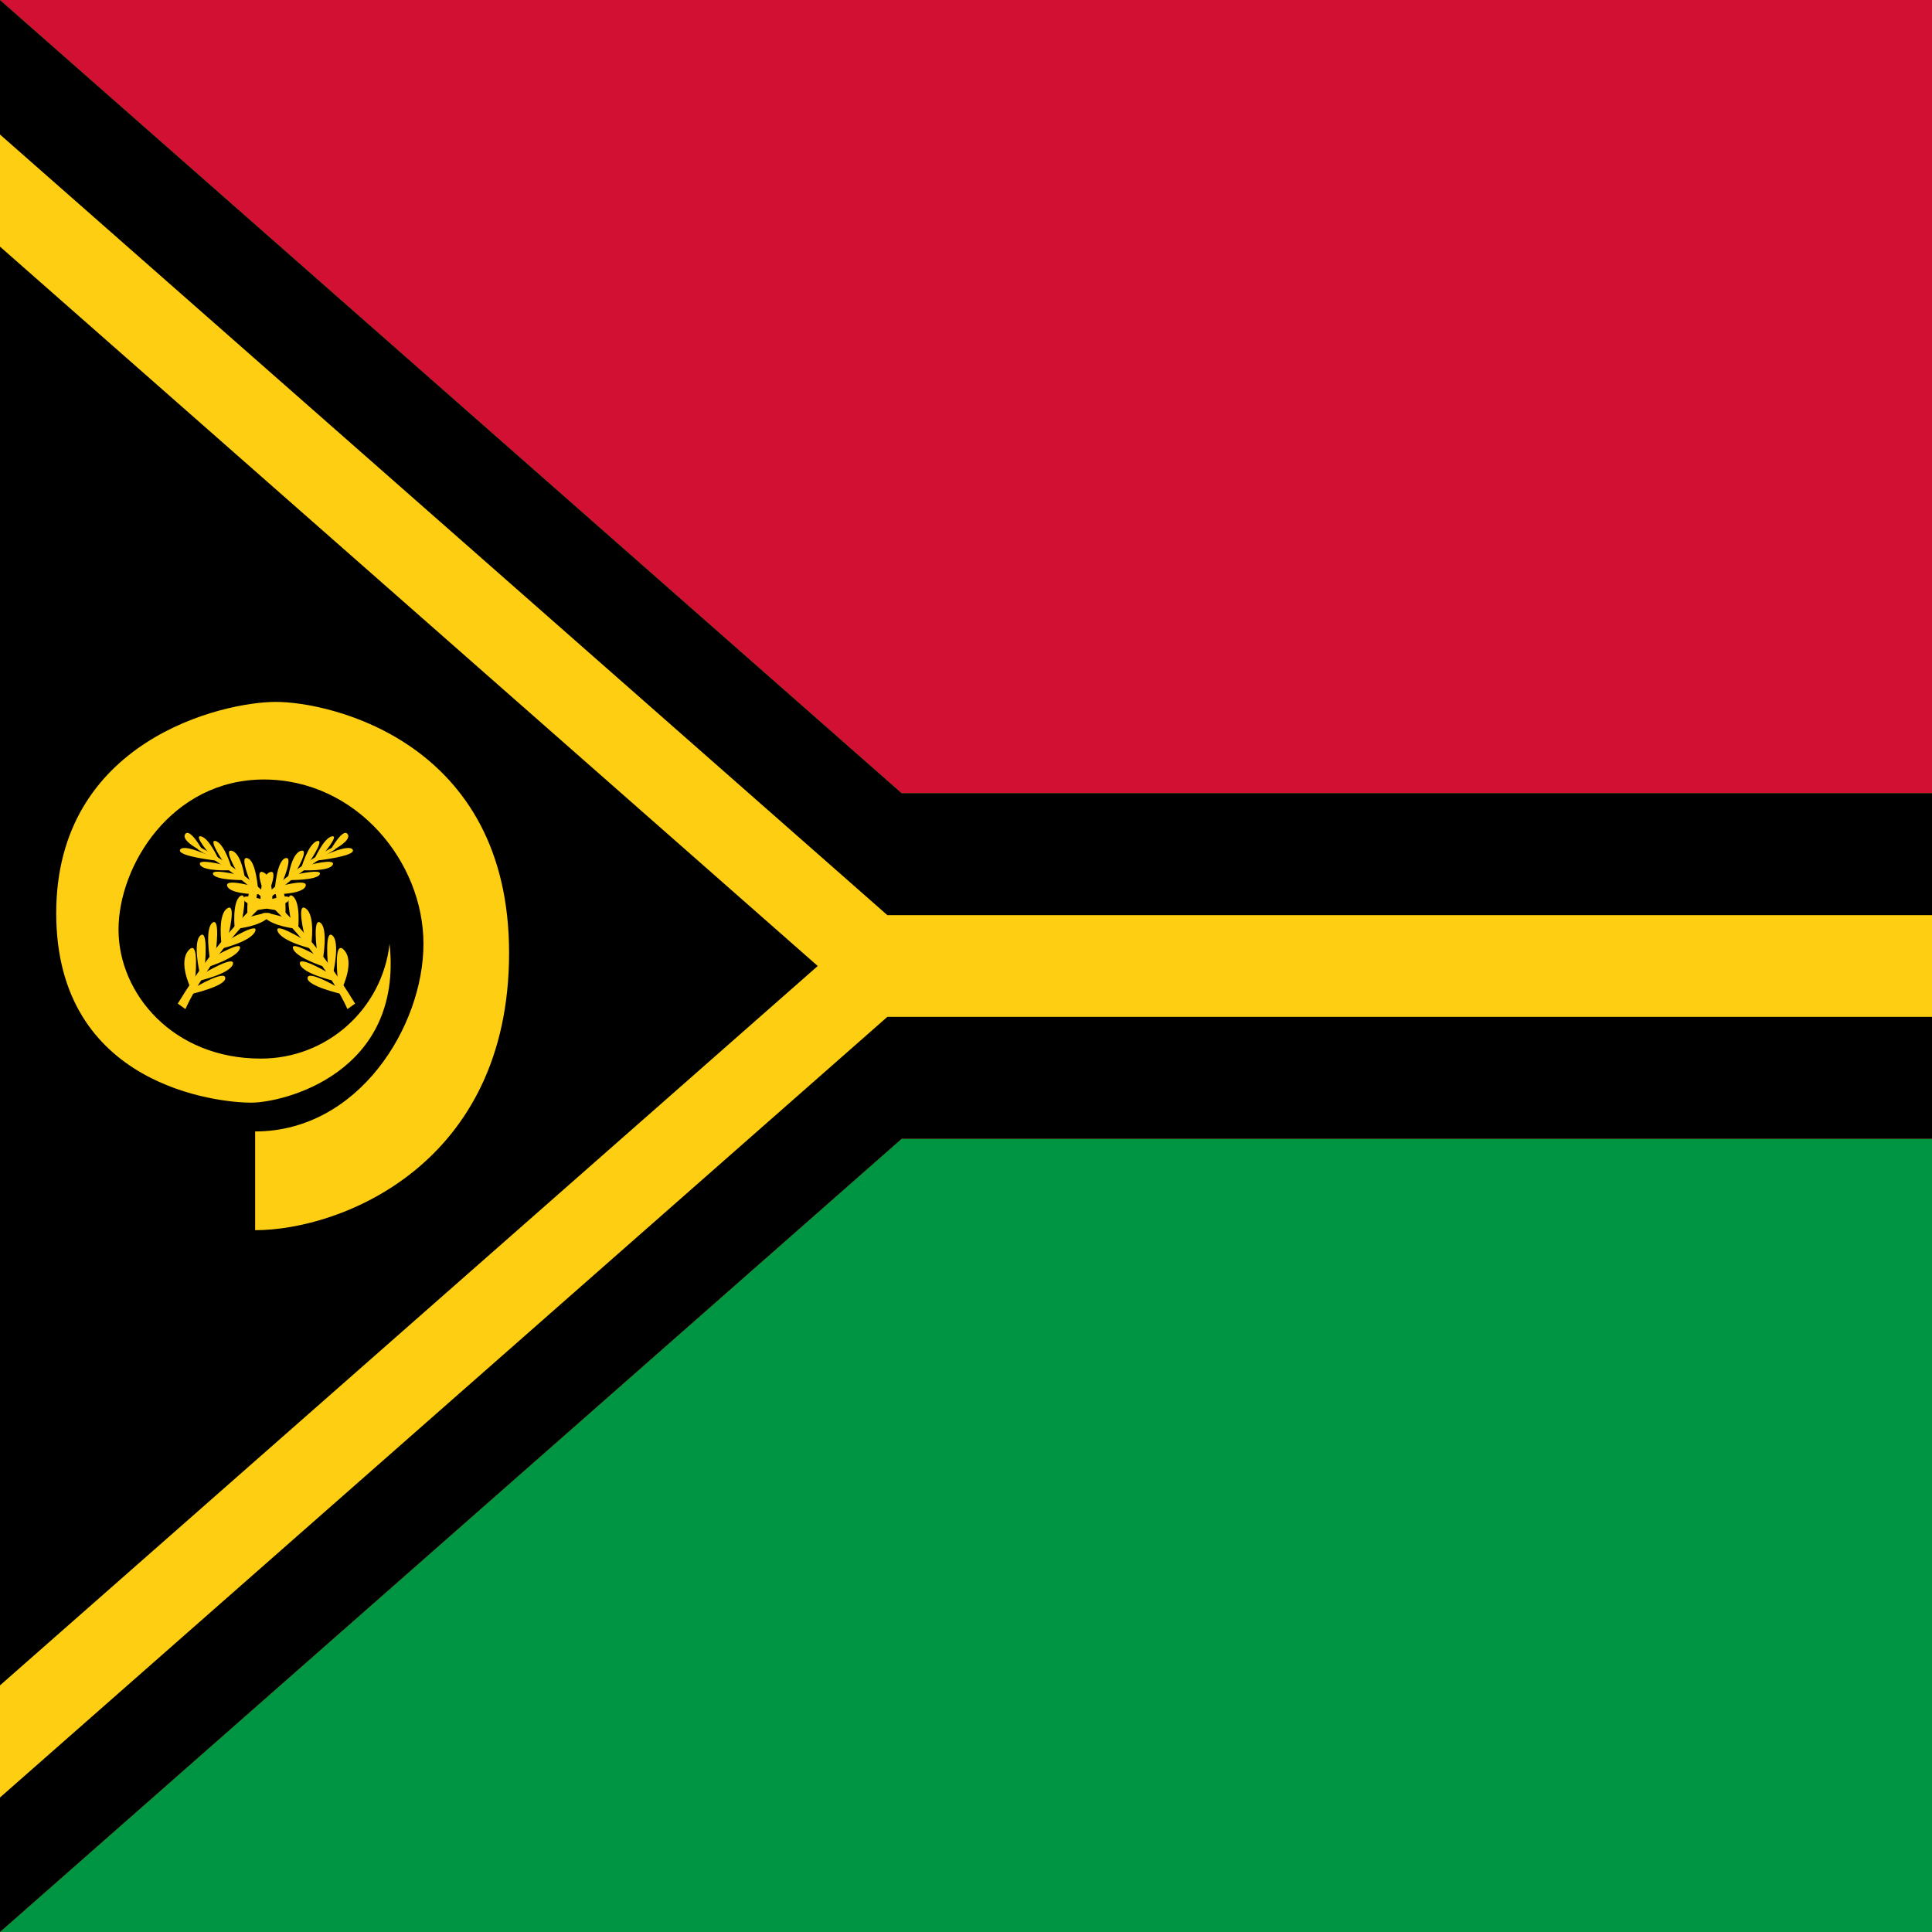
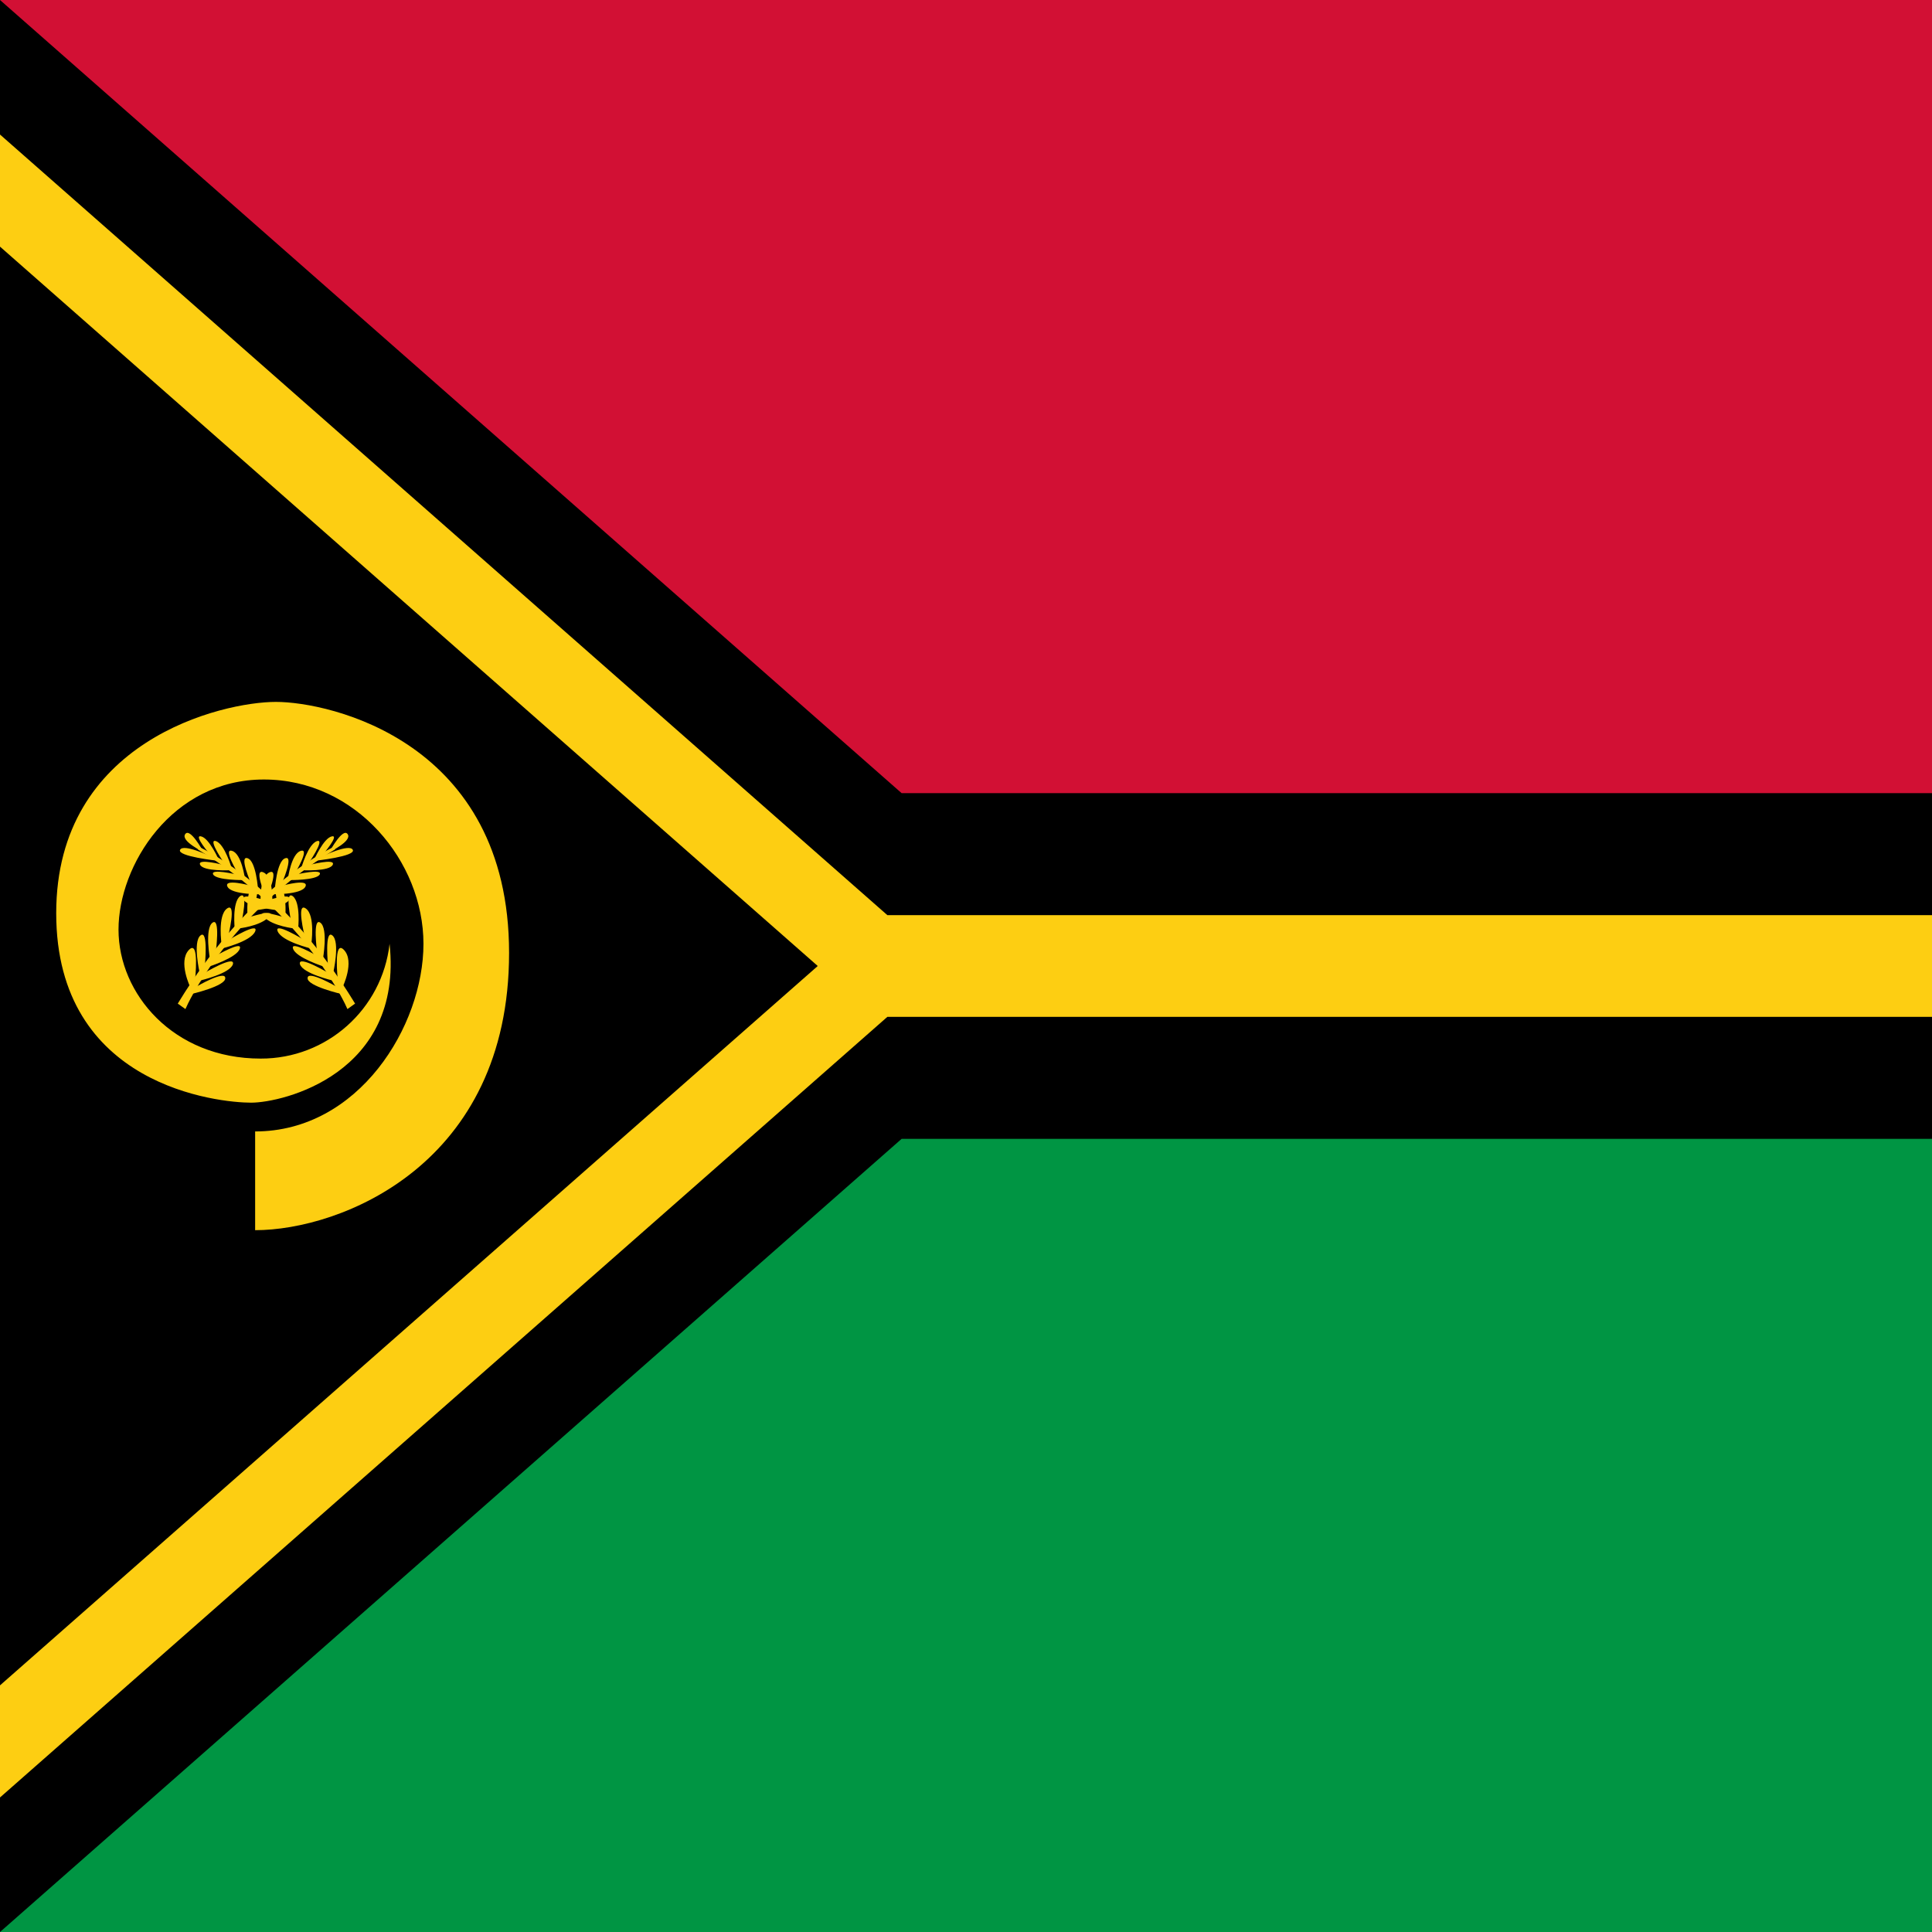
<svg xmlns="http://www.w3.org/2000/svg" xmlns:xlink="http://www.w3.org/1999/xlink" id="flag-icons-vu" viewBox="0 0 512 512">
-   <defs>
-     <clipPath id="vu-a">
-       <path d="M0 0v475l420-195h480v-85H420Z" />
-     </clipPath>
-   </defs>
  <path fill="#009543" d="M0 0h512v512H0z" />
  <path fill="#d21034" d="M0 0h512v256H0z" />
-   <g clip-path="url(#vu-a)" transform="scale(.56889 1.0779)">
-     <path stroke="#fdce12" stroke-width="110" d="m0 0 420 195h480v85H420L0 475" />
-     <path fill="none" stroke="#000" stroke-width="60" d="m0 0 420 195h480m0 85H420L0 475" />
-   </g>
+   <path fill="#000" d="M0 0 238.933 210.189H512v91.622H238.933L0 512z" />
+   <path fill="#fdce12" d="M0 35.652 235.165 242.526H512v26.948H235.165L0 476.348z" />
+   <path fill="#000" d="M0 65.362 216.708 256 0 446.638z" />
  <g fill="#fdce12" transform="translate(-35.6 26.7)scale(.96552)">
    <path d="M106.9 283v27c23.5 0 69.7-18 69.7-76.1s-49.3-68.9-64-68.9-60.3 10.6-60.3 58c0 47.6 44.7 52 53.5 52s41.8-8 38-43.6a35.5 35.5 0 0 1-35.4 31.5c-24 0-39-17.8-39-35.4s14.6-41.2 39.9-41.2 43.8 22.5 43.8 45.1-17.8 51.5-46.2 51.5z" />
    <g id="vu-b">
      <path stroke="#fdce12" stroke-width=".8" d="m86.2 247.7 1.4 1s11.2-25.5 41.1-43.6c-3.8 2-23.8 12-42.5 42.6z" />
      <path d="M89.1 243.3s-3.4-7-.4-10.2 1.7 8.3 1.7 8.3l1.3-1.9s-2-8.6.2-10.4 1.2 8.3 1.2 8.3l1.4-1.8s-1.5-8.4.7-10 .9 8 .9 8l1.6-2s-1.2-8 1.5-9.9.3 7.6.3 7.6l1.8-2s-.8-7.3 1.5-9c2.3-1.6.4 7 .4 7l1.6-1.8s-.5-6.8 1.7-8.4.2 6.5.2 6.5l1.7-1.6s-.4-6.9 2.4-8.2-.5 6.4-.5 6.4l2-1.6s.5-8 2.9-8.7c2.4-.8-1 7-1 7l1.7-1.4s.9-6.8 3.5-7.6c2.7-.9-1.6 6.2-1.6 6.2l1.7-1.3s1.9-6.8 4.4-7.6c2.4-.7-2.6 6.5-2.6 6.5l1.7-1.2s2.7-6.2 5-6.6c2.1-.4-2.6 5.1-2.6 5.1l2.1-1.2s3.5-6.4 4.8-4.5-5 4.9-5 4.9l-2 1.2s7.5-3.6 8.4-1.8-10.3 3-10.3 3l-1.8 1.2s7.5-2 6.6-.1-8.4 1.5-8.4 1.5l-1.7 1.2s7.5-1.8 6.5 0c-1 1.6-8.3 1.5-8.3 1.5l-1.8 1.5s7.3-2 6.2.3-9.4 2.1-9.4 2.1l-2 2s7.7-2.7 7-.6c-.6 2-9.4 3-9.4 3l-2 2s8.3-2.7 5.8-.2c-2.4 2.6-8.5 3.2-8.5 3.2l-2.3 3s8.2-5 7-2.2-9.2 4.7-9.2 4.7l-1.6 2s7.4-4.3 6.6-2c-.7 2.5-8.6 5-8.6 5l-1.3 1.8s8.7-5.2 8-2.5c-.8 2.6-9.1 4.5-9.1 4.5l-1 1.7s8-4.7 8-2.4c.2 2.2-9.4 4.4-9.4 4.4z" />
    </g>
    <use xlink:href="#vu-b" width="100%" height="100%" transform="matrix(-1 0 0 1 220 0)" />
  </g>
</svg>
